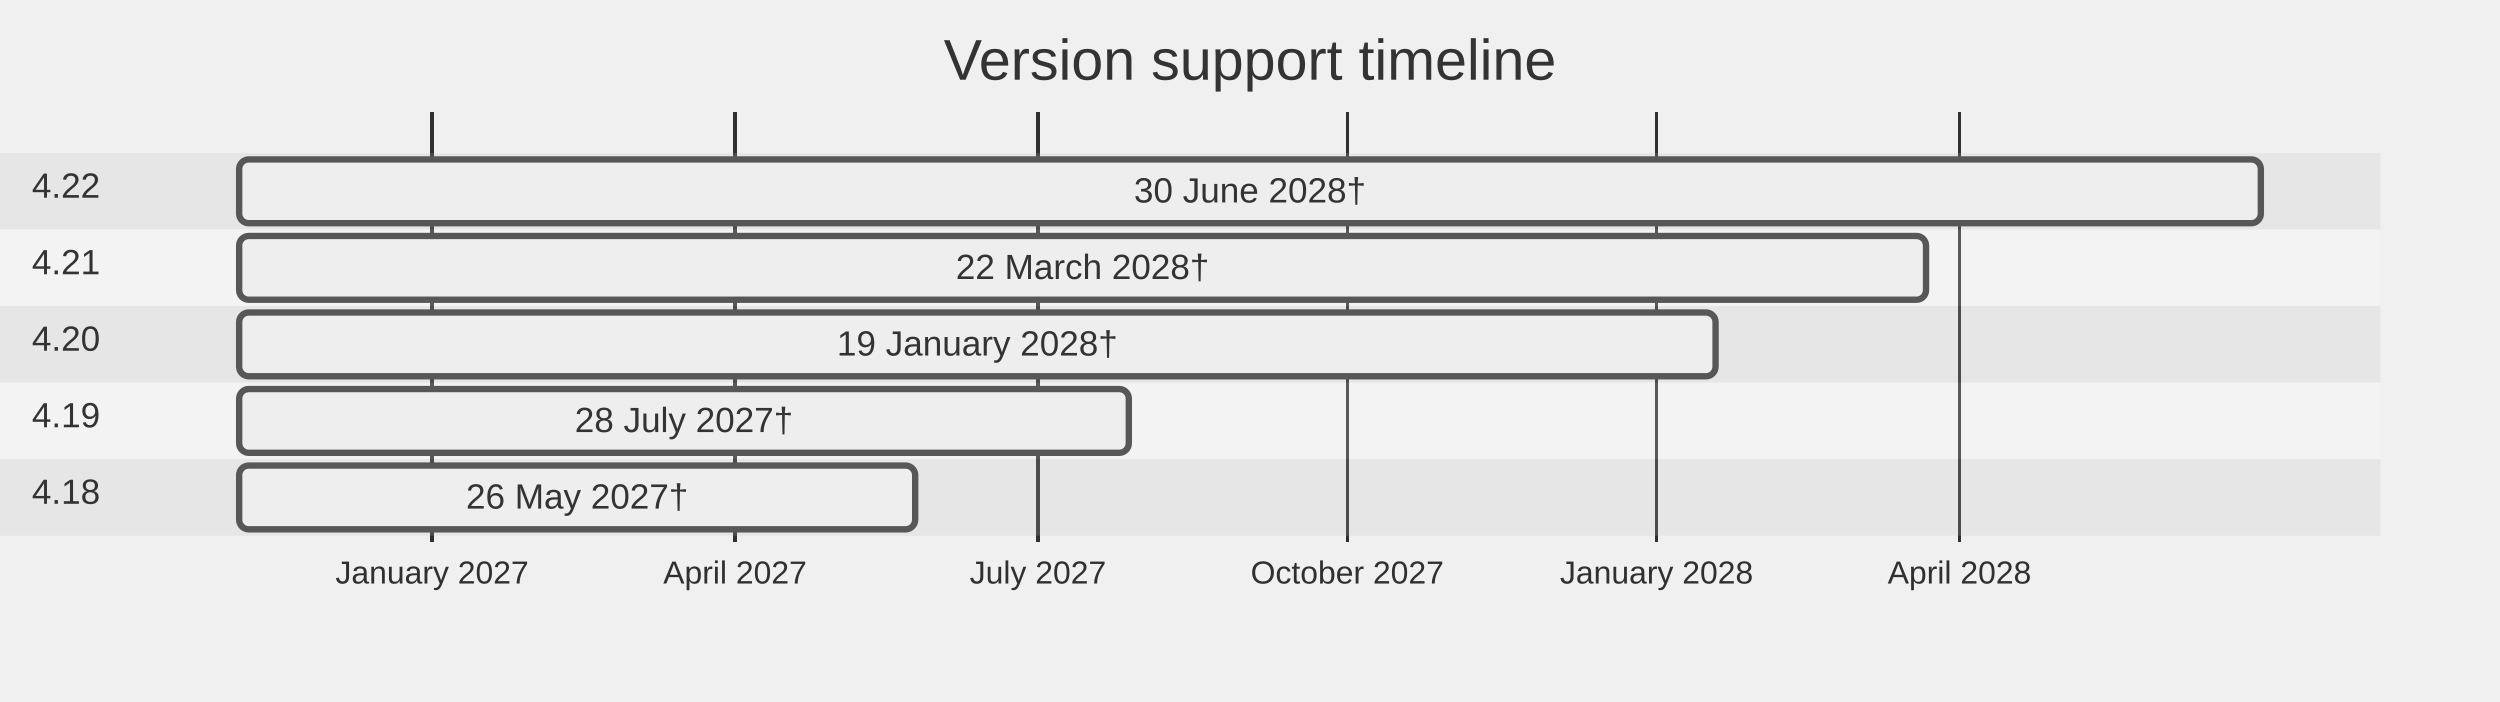
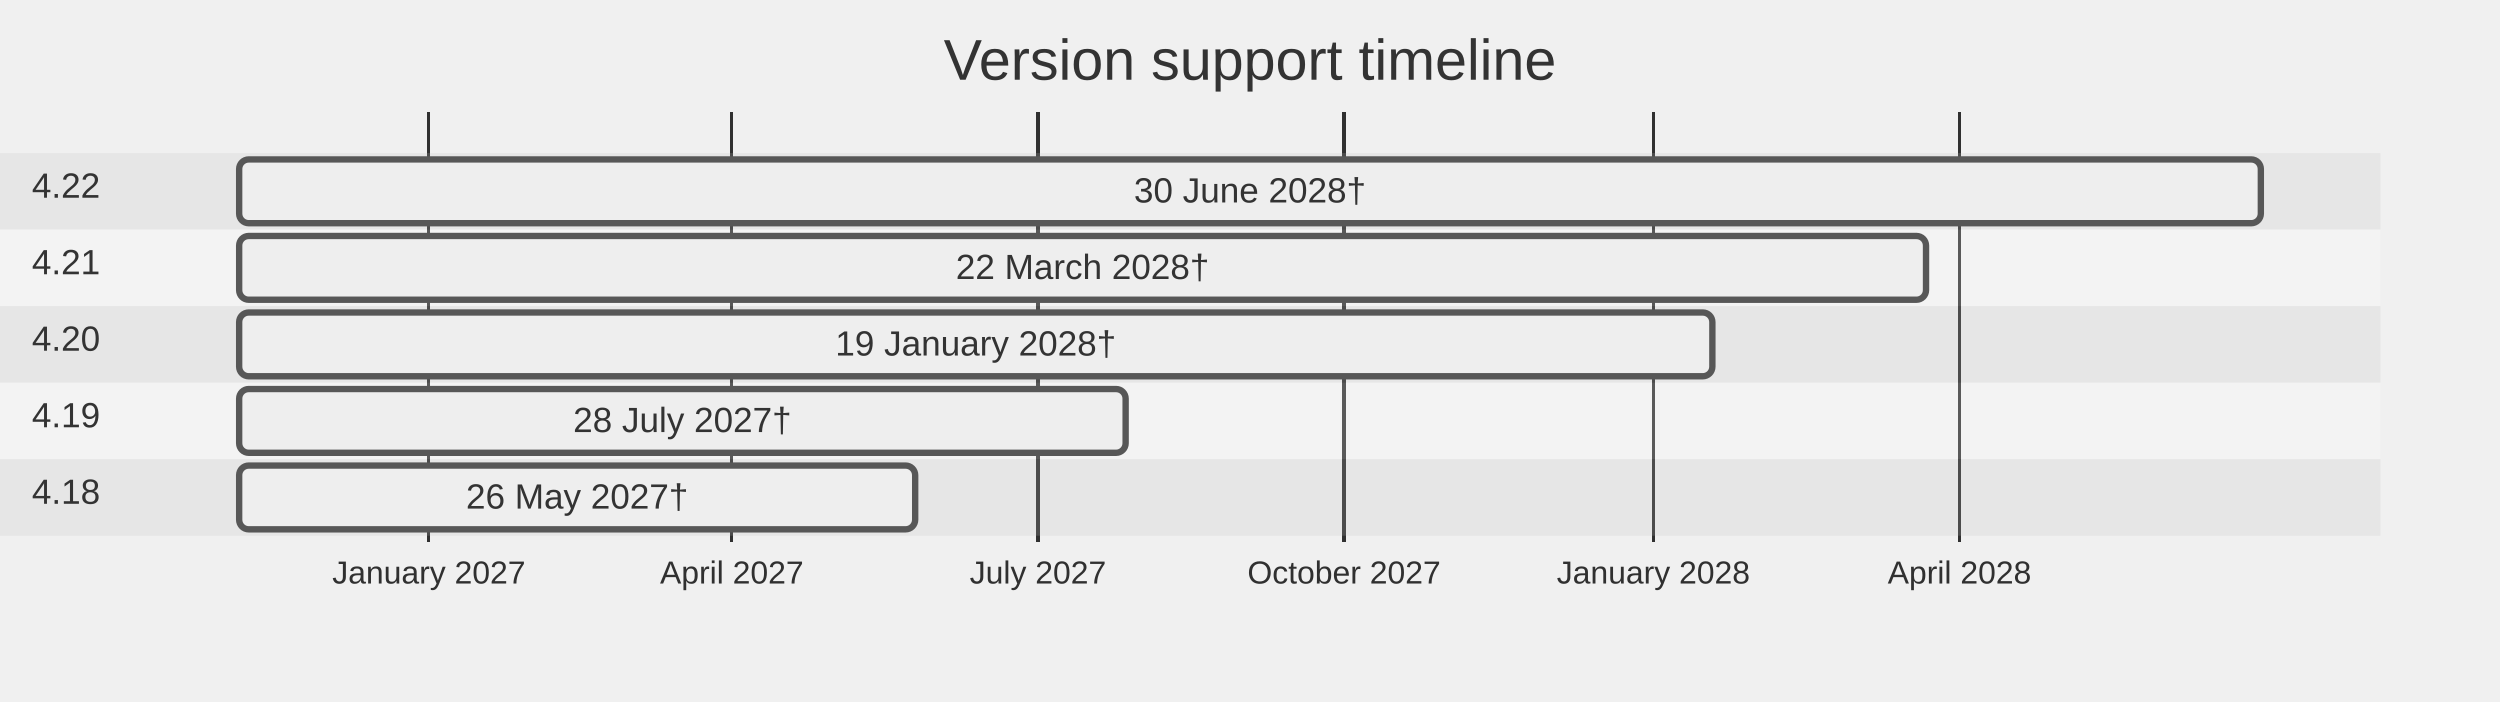
<svg xmlns="http://www.w3.org/2000/svg" id="my-svg" width="100%" viewBox="0 0 784 220" style="max-width: 784px; background-color: white;" role="graphics-document document" aria-roledescription="gantt">
  <style>#my-svg{font-family:"trebuchet ms",verdana,arial,sans-serif;font-size:16px;fill:#000000;}@keyframes edge-animation-frame{from{stroke-dashoffset:0;}}@keyframes dash{to{stroke-dashoffset:0;}}#my-svg .edge-animation-slow{stroke-dasharray:9,5!important;stroke-dashoffset:900;animation:dash 50s linear infinite;stroke-linecap:round;}#my-svg .edge-animation-fast{stroke-dasharray:9,5!important;stroke-dashoffset:900;animation:dash 20s linear infinite;stroke-linecap:round;}#my-svg .error-icon{fill:#552222;}#my-svg .error-text{fill:#552222;stroke:#552222;}#my-svg .edge-thickness-normal{stroke-width:1px;}#my-svg .edge-thickness-thick{stroke-width:3.5px;}#my-svg .edge-pattern-solid{stroke-dasharray:0;}#my-svg .edge-thickness-invisible{stroke-width:0;fill:none;}#my-svg .edge-pattern-dashed{stroke-dasharray:3;}#my-svg .edge-pattern-dotted{stroke-dasharray:2;}#my-svg .marker{fill:#666;stroke:#666;}#my-svg .marker.cross{stroke:#666;}#my-svg svg{font-family:"trebuchet ms",verdana,arial,sans-serif;font-size:16px;}#my-svg p{margin:0;}#my-svg .mermaid-main-font{font-family:"trebuchet ms",verdana,arial,sans-serif;}#my-svg .exclude-range{fill:#eeeeee;}#my-svg .section{stroke:none;opacity:0.2;}#my-svg .section0{fill:hsl(0, 0%, 73.922%);}#my-svg .section2{fill:hsl(0, 0%, 73.922%);}#my-svg .section1,#my-svg .section3{fill:white;opacity:0.2;}#my-svg .sectionTitle0{fill:#333;}#my-svg .sectionTitle1{fill:#333;}#my-svg .sectionTitle2{fill:#333;}#my-svg .sectionTitle3{fill:#333;}#my-svg .sectionTitle{text-anchor:start;font-family:"trebuchet ms",verdana,arial,sans-serif;}#my-svg .grid .tick{stroke:hsl(0, 0%, 90%);opacity:0.8;shape-rendering:crispEdges;}#my-svg .grid .tick text{font-family:"trebuchet ms",verdana,arial,sans-serif;fill:#000000;}#my-svg .grid path{stroke-width:0;}#my-svg .today{fill:none;stroke:#d42;stroke-width:2px;}#my-svg .task{stroke-width:2;}#my-svg .taskText{text-anchor:middle;font-family:"trebuchet ms",verdana,arial,sans-serif;}#my-svg .taskTextOutsideRight{fill:#333;text-anchor:start;font-family:"trebuchet ms",verdana,arial,sans-serif;}#my-svg .taskTextOutsideLeft{fill:#333;text-anchor:end;}#my-svg .task.clickable{cursor:pointer;}#my-svg .taskText.clickable{cursor:pointer;fill:#003163!important;font-weight:bold;}#my-svg .taskTextOutsideLeft.clickable{cursor:pointer;fill:#003163!important;font-weight:bold;}#my-svg .taskTextOutsideRight.clickable{cursor:pointer;fill:#003163!important;font-weight:bold;}#my-svg .taskText0,#my-svg .taskText1,#my-svg .taskText2,#my-svg .taskText3{fill:white;}#my-svg .task0,#my-svg .task1,#my-svg .task2,#my-svg .task3{fill:#707070;stroke:hsl(0, 0%, 33.922%);}#my-svg .taskTextOutside0,#my-svg .taskTextOutside2{fill:#333;}#my-svg .taskTextOutside1,#my-svg .taskTextOutside3{fill:#333;}#my-svg .active0,#my-svg .active1,#my-svg .active2,#my-svg .active3{fill:#eee;stroke:hsl(0, 0%, 33.922%);}#my-svg .activeText0,#my-svg .activeText1,#my-svg .activeText2,#my-svg .activeText3{fill:#333!important;}#my-svg .done0,#my-svg .done1,#my-svg .done2,#my-svg .done3{stroke:#666;fill:#bbb;stroke-width:2;}#my-svg .doneText0,#my-svg .doneText1,#my-svg .doneText2,#my-svg .doneText3{fill:#333!important;}#my-svg .doneText0.taskTextOutsideLeft,#my-svg .doneText0.taskTextOutsideRight,#my-svg .doneText1.taskTextOutsideLeft,#my-svg .doneText1.taskTextOutsideRight,#my-svg .doneText2.taskTextOutsideLeft,#my-svg .doneText2.taskTextOutsideRight,#my-svg .doneText3.taskTextOutsideLeft,#my-svg .doneText3.taskTextOutsideRight{fill:#333!important;}#my-svg .crit0,#my-svg .crit1,#my-svg .crit2,#my-svg .crit3{stroke:hsl(10.909, 73.333%, 40%);fill:#d42;stroke-width:2;}#my-svg .activeCrit0,#my-svg .activeCrit1,#my-svg .activeCrit2,#my-svg .activeCrit3{stroke:hsl(10.909, 73.333%, 40%);fill:#eee;stroke-width:2;}#my-svg .doneCrit0,#my-svg .doneCrit1,#my-svg .doneCrit2,#my-svg .doneCrit3{stroke:hsl(10.909, 73.333%, 40%);fill:#bbb;stroke-width:2;cursor:pointer;shape-rendering:crispEdges;}#my-svg .milestone{transform:rotate(45deg) scale(0.8,0.8);}#my-svg .milestoneText{font-style:italic;}#my-svg .doneCritText0,#my-svg .doneCritText1,#my-svg .doneCritText2,#my-svg .doneCritText3{fill:#333!important;}#my-svg .doneCritText0.taskTextOutsideLeft,#my-svg .doneCritText0.taskTextOutsideRight,#my-svg .doneCritText1.taskTextOutsideLeft,#my-svg .doneCritText1.taskTextOutsideRight,#my-svg .doneCritText2.taskTextOutsideLeft,#my-svg .doneCritText2.taskTextOutsideRight,#my-svg .doneCritText3.taskTextOutsideLeft,#my-svg .doneCritText3.taskTextOutsideRight{fill:#333!important;}#my-svg .vert{stroke:#d42;}#my-svg .vertText{font-size:15px;text-anchor:middle;fill:#d42!important;}#my-svg .activeCritText0,#my-svg .activeCritText1,#my-svg .activeCritText2,#my-svg .activeCritText3{fill:#333!important;}#my-svg .titleText{text-anchor:middle;font-size:18px;fill:#333;font-family:"trebuchet ms",verdana,arial,sans-serif;}#my-svg .node .neo-node{stroke:#999;}#my-svg [data-look="neo"].node rect,#my-svg [data-look="neo"].cluster rect,#my-svg [data-look="neo"].node polygon{stroke:url(#my-svg-gradient);filter:drop-shadow( 1px 2px 2px rgba(185,185,185,1));}#my-svg [data-look="neo"].swimlane.cluster rect{filter:none;}#my-svg [data-look="neo"].node path{stroke:url(#my-svg-gradient);stroke-width:1px;}#my-svg [data-look="neo"].node .outer-path{filter:drop-shadow( 1px 2px 2px rgba(185,185,185,1));}#my-svg [data-look="neo"].node .neo-line path{stroke:#999;filter:none;}#my-svg [data-look="neo"].node circle{stroke:url(#my-svg-gradient);filter:drop-shadow( 1px 2px 2px rgba(185,185,185,1));}#my-svg [data-look="neo"].node circle .state-start{fill:#000000;}#my-svg [data-look="neo"].icon-shape .icon{fill:url(#my-svg-gradient);filter:drop-shadow( 1px 2px 2px rgba(185,185,185,1));}#my-svg [data-look="neo"].icon-shape .icon-neo path{stroke:url(#my-svg-gradient);filter:drop-shadow( 1px 2px 2px rgba(185,185,185,1));}#my-svg :root{--mermaid-font-family:"trebuchet ms",verdana,arial,sans-serif;}</style>
  <g />
  <g class="grid" transform="translate(75, 170)" fill="none" font-size="10" font-family="sans-serif" text-anchor="middle">
    <path class="domain" stroke="currentColor" d="M0.5,-135V0.5H634.5V-135" />
-     <g class="tick" opacity="1" transform="translate(60.5,0)">
+     <g class="tick" opacity="1" transform="translate(59.5,0)">
      <line stroke="currentColor" y2="-135" />
      <text fill="#000" y="3" dy="1em" stroke="none" font-size="10" style="text-anchor: middle;"> January 2027</text>
    </g>
-     <g class="tick" opacity="1" transform="translate(155.5,0)">
+     <g class="tick" opacity="1" transform="translate(154.5,0)">
      <line stroke="currentColor" y2="-135" />
      <text fill="#000" y="3" dy="1em" stroke="none" font-size="10" style="text-anchor: middle;"> April 2027</text>
    </g>
    <g class="tick" opacity="1" transform="translate(250.5,0)">
      <line stroke="currentColor" y2="-135" />
      <text fill="#000" y="3" dy="1em" stroke="none" font-size="10" style="text-anchor: middle;"> July 2027</text>
    </g>
-     <g class="tick" opacity="1" transform="translate(347.5,0)">
+     <g class="tick" opacity="1" transform="translate(346.5,0)">
      <line stroke="currentColor" y2="-135" />
      <text fill="#000" y="3" dy="1em" stroke="none" font-size="10" style="text-anchor: middle;"> October 2027</text>
    </g>
-     <g class="tick" opacity="1" transform="translate(444.5,0)">
+     <g class="tick" opacity="1" transform="translate(443.5,0)">
      <line stroke="currentColor" y2="-135" />
      <text fill="#000" y="3" dy="1em" stroke="none" font-size="10" style="text-anchor: middle;"> January 2028</text>
    </g>
    <g class="tick" opacity="1" transform="translate(539.5,0)">
      <line stroke="currentColor" y2="-135" />
      <text fill="#000" y="3" dy="1em" stroke="none" font-size="10" style="text-anchor: middle;"> April 2028</text>
    </g>
  </g>
  <g>
    <rect x="0" y="48" width="746.5" height="24" class="section section0" />
    <rect x="0" y="72" width="746.5" height="24" class="section section1" />
    <rect x="0" y="96" width="746.5" height="24" class="section section2" />
    <rect x="0" y="120" width="746.5" height="24" class="section section3" />
    <rect x="0" y="144" width="746.5" height="24" class="section section0" />
  </g>
  <g>
    <rect id="my-svg-task1" rx="3" ry="3" x="75" y="50" width="634" height="20" transform-origin="392px 60px" class="task active0" />
    <rect id="my-svg-task2" rx="3" ry="3" x="75" y="74" width="529" height="20" transform-origin="339.5px 84px" class="task active1" />
-     <rect id="my-svg-task3" rx="3" ry="3" x="75" y="98" width="463" height="20" transform-origin="306.5px 108px" class="task active2" />
-     <rect id="my-svg-task4" rx="3" ry="3" x="75" y="122" width="279" height="20" transform-origin="214.5px 132px" class="task active3" />
+     <rect id="my-svg-task3" rx="3" ry="3" x="75" y="98" width="462" height="20" transform-origin="306px 108px" class="task active2" />
+     <rect id="my-svg-task4" rx="3" ry="3" x="75" y="122" width="278" height="20" transform-origin="214px 132px" class="task active3" />
    <rect id="my-svg-task5" rx="3" ry="3" x="75" y="146" width="212" height="20" transform-origin="181px 156px" class="task active0" />
    <text id="my-svg-task1-text" font-size="11" x="392" y="63.5" class="taskText taskText0 activeText0 width-78.939453125">30 June 2028†       </text>
    <text id="my-svg-task2-text" font-size="11" x="339.5" y="87.5" class="taskText taskText1 activeText1 width-88.51611328125">22 March 2028†      </text>
-     <text id="my-svg-task3-text" font-size="11" x="306.5" y="111.5" class="taskText taskText2 activeText2 width-96.685546875">19 January 2028†    </text>
-     <text id="my-svg-task4-text" font-size="11" x="214.5" y="135.5" class="taskText taskText3 activeText3 width-74.76611328125">28 July 2027†       </text>
+     <text id="my-svg-task3-text" font-size="11" x="306" y="111.5" class="taskText taskText2 activeText2 width-96.685546875">19 January 2028†    </text>
+     <text id="my-svg-task4-text" font-size="11" x="214" y="135.5" class="taskText taskText3 activeText3 width-74.76611328125">28 July 2027†       </text>
    <text id="my-svg-task5-text" font-size="11" x="181" y="159.5" class="taskText taskText0 activeText0 width-77.7255859375">26 May 2027†        </text>
  </g>
  <g>
    <text dy="0em" x="10" y="62" font-size="11" class="sectionTitle sectionTitle0">
      <tspan alignment-baseline="central" x="10">4.22</tspan>
    </text>
    <text dy="0em" x="10" y="86" font-size="11" class="sectionTitle sectionTitle1">
      <tspan alignment-baseline="central" x="10">4.21</tspan>
    </text>
    <text dy="0em" x="10" y="110" font-size="11" class="sectionTitle sectionTitle2">
      <tspan alignment-baseline="central" x="10">4.20</tspan>
    </text>
    <text dy="0em" x="10" y="134" font-size="11" class="sectionTitle sectionTitle3">
      <tspan alignment-baseline="central" x="10">4.19</tspan>
    </text>
    <text dy="0em" x="10" y="158" font-size="11" class="sectionTitle sectionTitle0">
      <tspan alignment-baseline="central" x="10">4.18</tspan>
    </text>
  </g>
  <text x="392" y="25" class="titleText">Version support timeline</text>
</svg>
